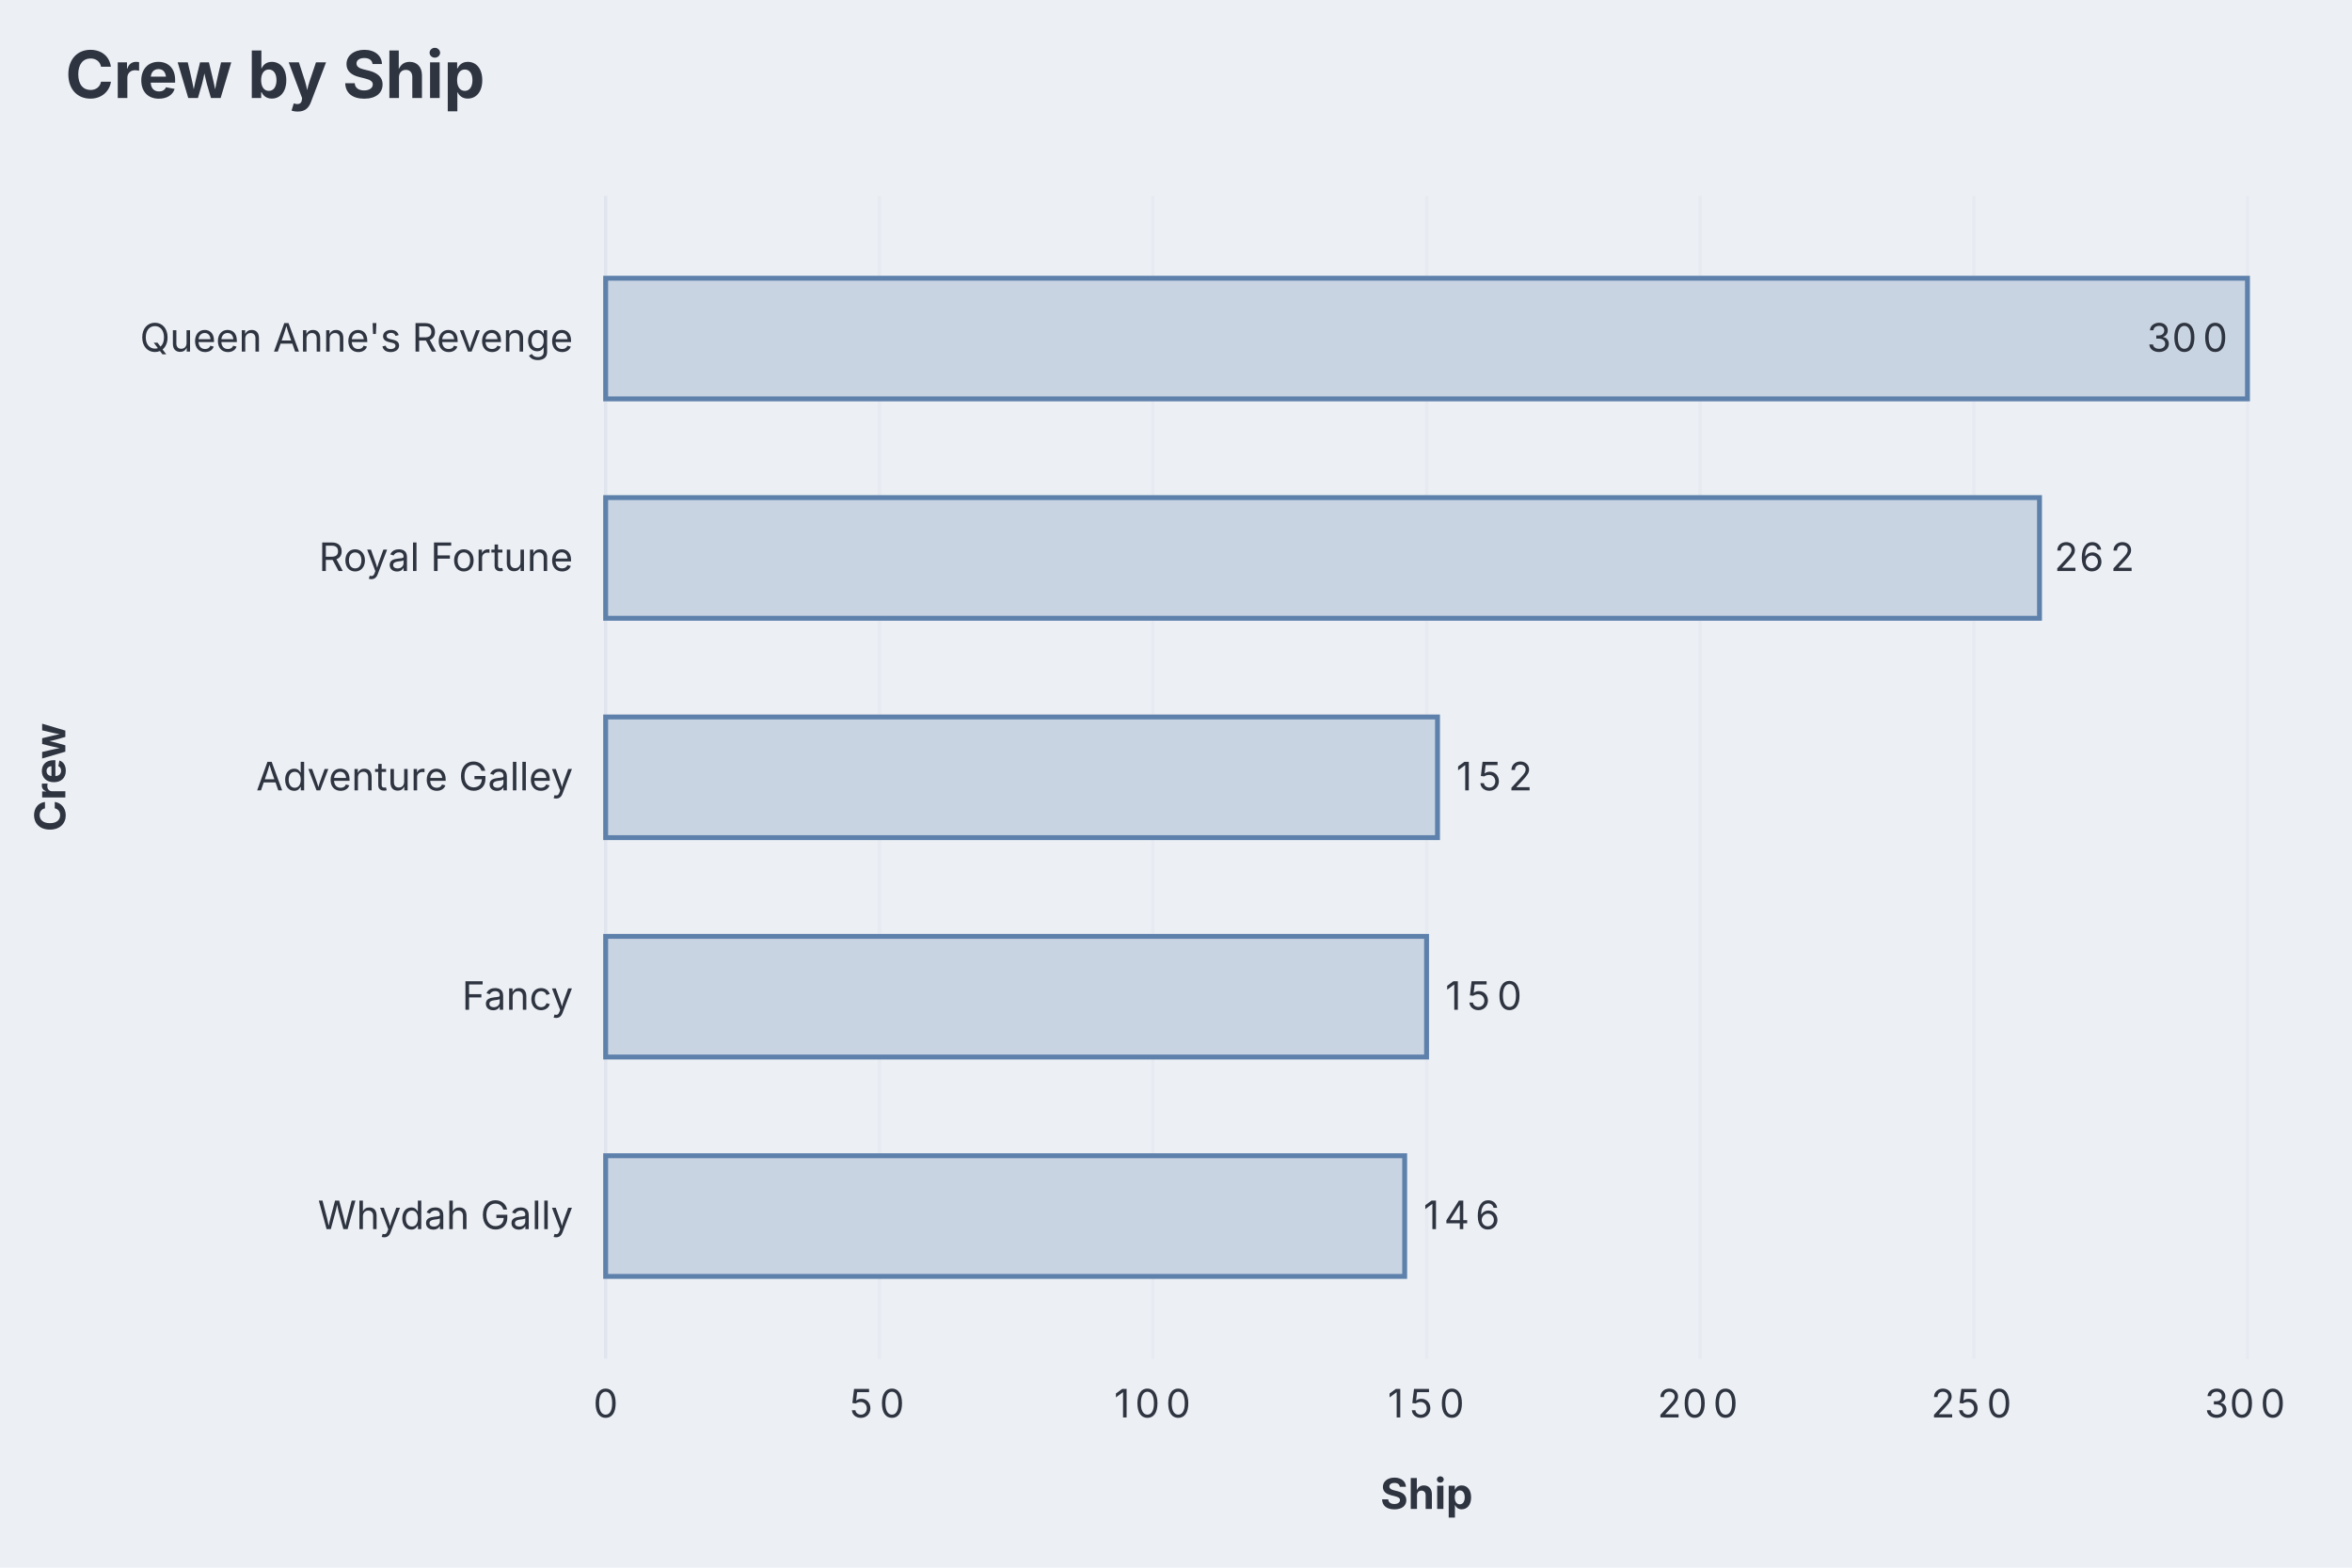
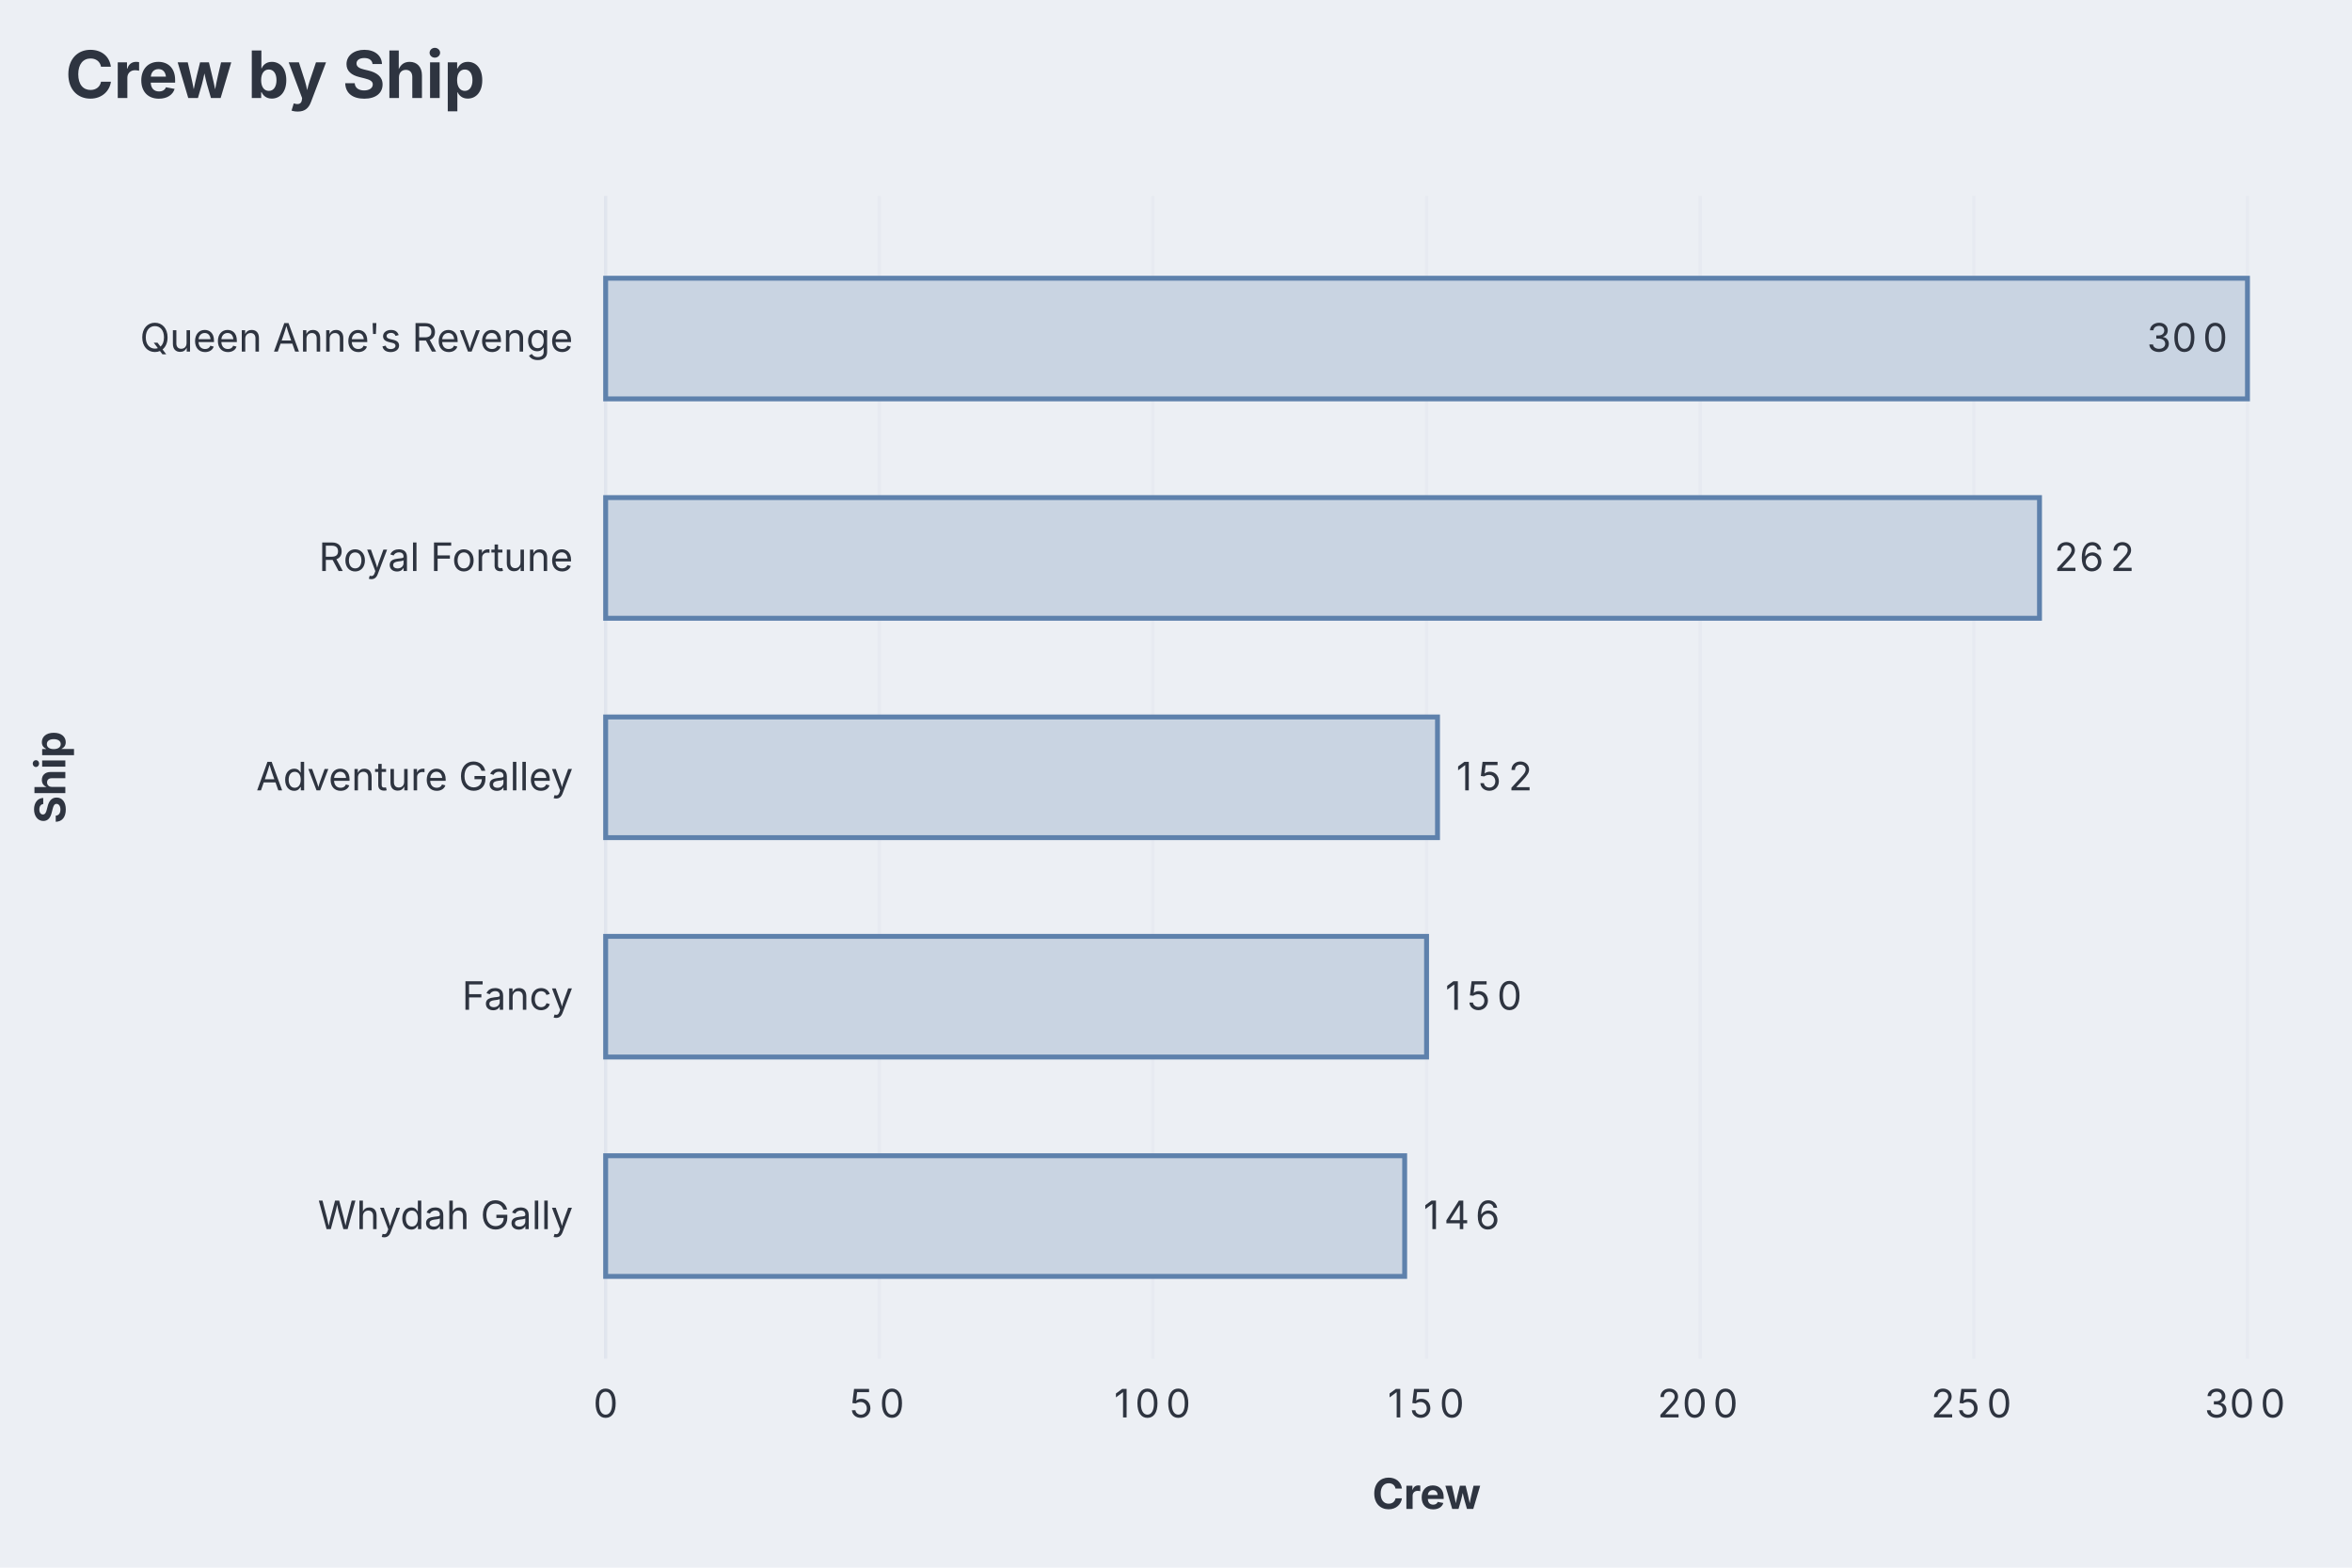
<svg xmlns="http://www.w3.org/2000/svg" aria-describedby="dgmo-desc-bef87449" role="img" aria-label="Crew by Ship — Bar diagram" width="720" height="480" viewBox="0 0 720 480" style="background: rgb(236, 239, 244); font-family: Inter, system-ui, Avenir, Helvetica, Arial, sans-serif;">
  <style>.dgmo-datum:hover{filter:saturate(1.4) brightness(1.06)}.dgmo-datum{transition:filter .12s ease, opacity .12s ease}@media (hover:hover){svg:has(.dgmo-datum[data-emph-key="Queen Anne's Revenge"]:hover) .dgmo-datum:not([data-emph-key="Queen Anne's Revenge"]){opacity:0.18}svg:has(.dgmo-datum[data-emph-key="Royal Fortune"]:hover) .dgmo-datum:not([data-emph-key="Royal Fortune"]){opacity:0.18}svg:has(.dgmo-datum[data-emph-key="Adventure Galley"]:hover) .dgmo-datum:not([data-emph-key="Adventure Galley"]){opacity:0.18}svg:has(.dgmo-datum[data-emph-key="Fancy"]:hover) .dgmo-datum:not([data-emph-key="Fancy"]){opacity:0.18}svg:has(.dgmo-datum[data-emph-key="Whydah Gally"]:hover) .dgmo-datum:not([data-emph-key="Whydah Gally"]){opacity:0.18}svg:has([data-legend-entry="queen anne's revenge"]:hover) .dgmo-datum:not([data-emph-key="Queen Anne's Revenge"]){opacity:0.18}svg:has(.dgmo-datum[data-emph-key="Queen Anne's Revenge"]:hover):has([data-legend-entry="queen anne's revenge"]) [data-legend-entry]:not([data-legend-entry="queen anne's revenge"]){opacity:0.18}svg:has([data-legend-entry="royal fortune"]:hover) .dgmo-datum:not([data-emph-key="Royal Fortune"]){opacity:0.18}svg:has(.dgmo-datum[data-emph-key="Royal Fortune"]:hover):has([data-legend-entry="royal fortune"]) [data-legend-entry]:not([data-legend-entry="royal fortune"]){opacity:0.18}svg:has([data-legend-entry="adventure galley"]:hover) .dgmo-datum:not([data-emph-key="Adventure Galley"]){opacity:0.18}svg:has(.dgmo-datum[data-emph-key="Adventure Galley"]:hover):has([data-legend-entry="adventure galley"]) [data-legend-entry]:not([data-legend-entry="adventure galley"]){opacity:0.18}svg:has([data-legend-entry="fancy"]:hover) .dgmo-datum:not([data-emph-key="Fancy"]){opacity:0.18}svg:has(.dgmo-datum[data-emph-key="Fancy"]:hover):has([data-legend-entry="fancy"]) [data-legend-entry]:not([data-legend-entry="fancy"]){opacity:0.18}svg:has([data-legend-entry="whydah gally"]:hover) .dgmo-datum:not([data-emph-key="Whydah Gally"]){opacity:0.18}svg:has(.dgmo-datum[data-emph-key="Whydah Gally"]:hover):has([data-legend-entry="whydah gally"]) [data-legend-entry]:not([data-legend-entry="whydah gally"]){opacity:0.18}}</style>
  <rect class="dgmo-canvas-bg" x="0" y="0" width="720" height="480" fill="#eceff4" />
  <text class="chart-title" x="20" y="30" text-anchor="start" fill="#2e3440" font-size="20" font-weight="bold" style="cursor: default;" data-line-number="1">Crew by Ship</text>
  <line x1="185.404" x2="185.404" y1="60" y2="416" stroke="#d8dee9" stroke-opacity="0.6" />
  <text x="185.404" y="434" text-anchor="middle" fill="#2e3440" font-size="12" font-family="Inter, system-ui, Avenir, Helvetica, Arial, sans-serif">
    <tspan x="185.4">0</tspan>
  </text>
  <line x1="269.17" x2="269.17" y1="60" y2="416" stroke="#d8dee9" stroke-opacity="0.25" />
  <text x="269.17" y="434" text-anchor="middle" fill="#2e3440" font-size="12" font-family="Inter, system-ui, Avenir, Helvetica, Arial, sans-serif">
    <tspan x="265.29">5</tspan>
    <tspan x="273.05">0</tspan>
  </text>
  <line x1="352.936" x2="352.936" y1="60" y2="416" stroke="#d8dee9" stroke-opacity="0.25" />
  <text x="352.936" y="434" text-anchor="middle" fill="#2e3440" font-size="12" font-family="Inter, system-ui, Avenir, Helvetica, Arial, sans-serif">
    <tspan x="345.18">1</tspan>
    <tspan x="352.94">0</tspan>
    <tspan x="360.69">0</tspan>
  </text>
  <line x1="436.702" x2="436.702" y1="60" y2="416" stroke="#d8dee9" stroke-opacity="0.25" />
  <text x="436.702" y="434" text-anchor="middle" fill="#2e3440" font-size="12" font-family="Inter, system-ui, Avenir, Helvetica, Arial, sans-serif">
    <tspan x="428.95">1</tspan>
    <tspan x="436.7">5</tspan>
    <tspan x="444.45">0</tspan>
  </text>
  <line x1="520.468" x2="520.468" y1="60" y2="416" stroke="#d8dee9" stroke-opacity="0.25" />
  <text x="520.468" y="434" text-anchor="middle" fill="#2e3440" font-size="12" font-family="Inter, system-ui, Avenir, Helvetica, Arial, sans-serif">
    <tspan x="512.72">2</tspan>
    <tspan x="520.47">0</tspan>
    <tspan x="528.22">0</tspan>
  </text>
  <line x1="604.234" x2="604.234" y1="60" y2="416" stroke="#d8dee9" stroke-opacity="0.25" />
  <text x="604.234" y="434" text-anchor="middle" fill="#2e3440" font-size="12" font-family="Inter, system-ui, Avenir, Helvetica, Arial, sans-serif">
    <tspan x="596.48">2</tspan>
    <tspan x="604.23">5</tspan>
    <tspan x="611.99">0</tspan>
  </text>
  <line x1="688" x2="688" y1="60" y2="416" stroke="#d8dee9" stroke-opacity="0.25" />
  <text x="688" y="434" text-anchor="middle" fill="#2e3440" font-size="12" font-family="Inter, system-ui, Avenir, Helvetica, Arial, sans-serif">
    <tspan x="680.25">3</tspan>
    <tspan x="688">0</tspan>
    <tspan x="695.75">0</tspan>
  </text>
  <text x="175.404" y="107.66" text-anchor="end" fill="#2e3440" font-size="12" font-family="Inter, system-ui, Avenir, Helvetica, Arial, sans-serif">Queen Anne's Revenge</text>
  <text x="175.404" y="174.83" text-anchor="end" fill="#2e3440" font-size="12" font-family="Inter, system-ui, Avenir, Helvetica, Arial, sans-serif">Royal Fortune</text>
  <text x="175.404" y="242" text-anchor="end" fill="#2e3440" font-size="12" font-family="Inter, system-ui, Avenir, Helvetica, Arial, sans-serif">Adventure Galley</text>
  <text x="175.404" y="309.17" text-anchor="end" fill="#2e3440" font-size="12" font-family="Inter, system-ui, Avenir, Helvetica, Arial, sans-serif">Fancy</text>
  <text x="175.404" y="376.34" text-anchor="end" fill="#2e3440" font-size="12" font-family="Inter, system-ui, Avenir, Helvetica, Arial, sans-serif">Whydah Gally</text>
  <rect x="185.404" y="85.189" width="502.596" height="36.943" fill="#c9d4e2" stroke="#5e81ac" stroke-width="1.5" class="dgmo-datum" data-line-number="7" data-emph-key="Queen Anne's Revenge" data-name="Queen Anne's Revenge" data-value="300" data-color="#5e81ac" />
  <text x="670.372" y="107.66" text-anchor="middle" fill="#2e3440" font-size="12" font-family="Inter, system-ui, Avenir, Helvetica, Arial, sans-serif">
    <tspan x="662.62">3</tspan>
    <tspan x="670.37">0</tspan>
    <tspan x="678.12">0</tspan>
  </text>
  <rect x="185.404" y="152.358" width="438.934" height="36.943" fill="#c9d4e2" stroke="#5e81ac" stroke-width="1.5" class="dgmo-datum" data-line-number="9" data-emph-key="Royal Fortune" data-name="Royal Fortune" data-value="262" data-color="#5e81ac" />
  <text x="641.966" y="174.83" text-anchor="middle" fill="#2e3440" font-size="12" font-family="Inter, system-ui, Avenir, Helvetica, Arial, sans-serif">
    <tspan x="634.21">2</tspan>
    <tspan x="641.97">6</tspan>
    <tspan x="649.72">2</tspan>
  </text>
  <rect x="185.404" y="219.528" width="254.649" height="36.943" fill="#c9d4e2" stroke="#5e81ac" stroke-width="1.5" class="dgmo-datum" data-line-number="10" data-emph-key="Adventure Galley" data-name="Adventure Galley" data-value="152" data-color="#5e81ac" />
  <text x="457.681" y="242" text-anchor="middle" fill="#2e3440" font-size="12" font-family="Inter, system-ui, Avenir, Helvetica, Arial, sans-serif">
    <tspan x="449.93">1</tspan>
    <tspan x="457.68">5</tspan>
    <tspan x="465.43">2</tspan>
  </text>
  <rect x="185.404" y="286.698" width="251.298" height="36.943" fill="#c9d4e2" stroke="#5e81ac" stroke-width="1.5" class="dgmo-datum" data-line-number="11" data-emph-key="Fancy" data-name="Fancy" data-value="150" data-color="#5e81ac" />
  <text x="454.33" y="309.17" text-anchor="middle" fill="#2e3440" font-size="12" font-family="Inter, system-ui, Avenir, Helvetica, Arial, sans-serif">
    <tspan x="446.58">1</tspan>
    <tspan x="454.33">5</tspan>
    <tspan x="462.08">0</tspan>
  </text>
  <rect x="185.404" y="353.868" width="244.597" height="36.943" fill="#c9d4e2" stroke="#5e81ac" stroke-width="1.5" class="dgmo-datum" data-line-number="8" data-emph-key="Whydah Gally" data-name="Whydah Gally" data-value="146" data-color="#5e81ac" />
  <text x="447.629" y="376.34" text-anchor="middle" fill="#2e3440" font-size="12" font-family="Inter, system-ui, Avenir, Helvetica, Arial, sans-serif">
    <tspan x="439.88">1</tspan>
    <tspan x="447.63">4</tspan>
    <tspan x="455.38">6</tspan>
  </text>
-   <text x="436.702" y="462" text-anchor="middle" fill="#2e3440" font-size="13" font-family="Inter, system-ui, Avenir, Helvetica, Arial, sans-serif" font-weight="bold">Ship</text>
-   <text transform="translate(20,238) rotate(-90)" text-anchor="middle" fill="#2e3440" font-size="13" font-family="Inter, system-ui, Avenir, Helvetica, Arial, sans-serif" font-weight="bold">Crew</text>
+   <text x="436.702" y="462" text-anchor="middle" fill="#2e3440" font-size="13" font-family="Inter, system-ui, Avenir, Helvetica, Arial, sans-serif" font-weight="bold">Crew</text>
+   <text transform="translate(20,238) rotate(-90)" text-anchor="middle" fill="#2e3440" font-size="13" font-family="Inter, system-ui, Avenir, Helvetica, Arial, sans-serif" font-weight="bold">Ship</text>
</svg>
